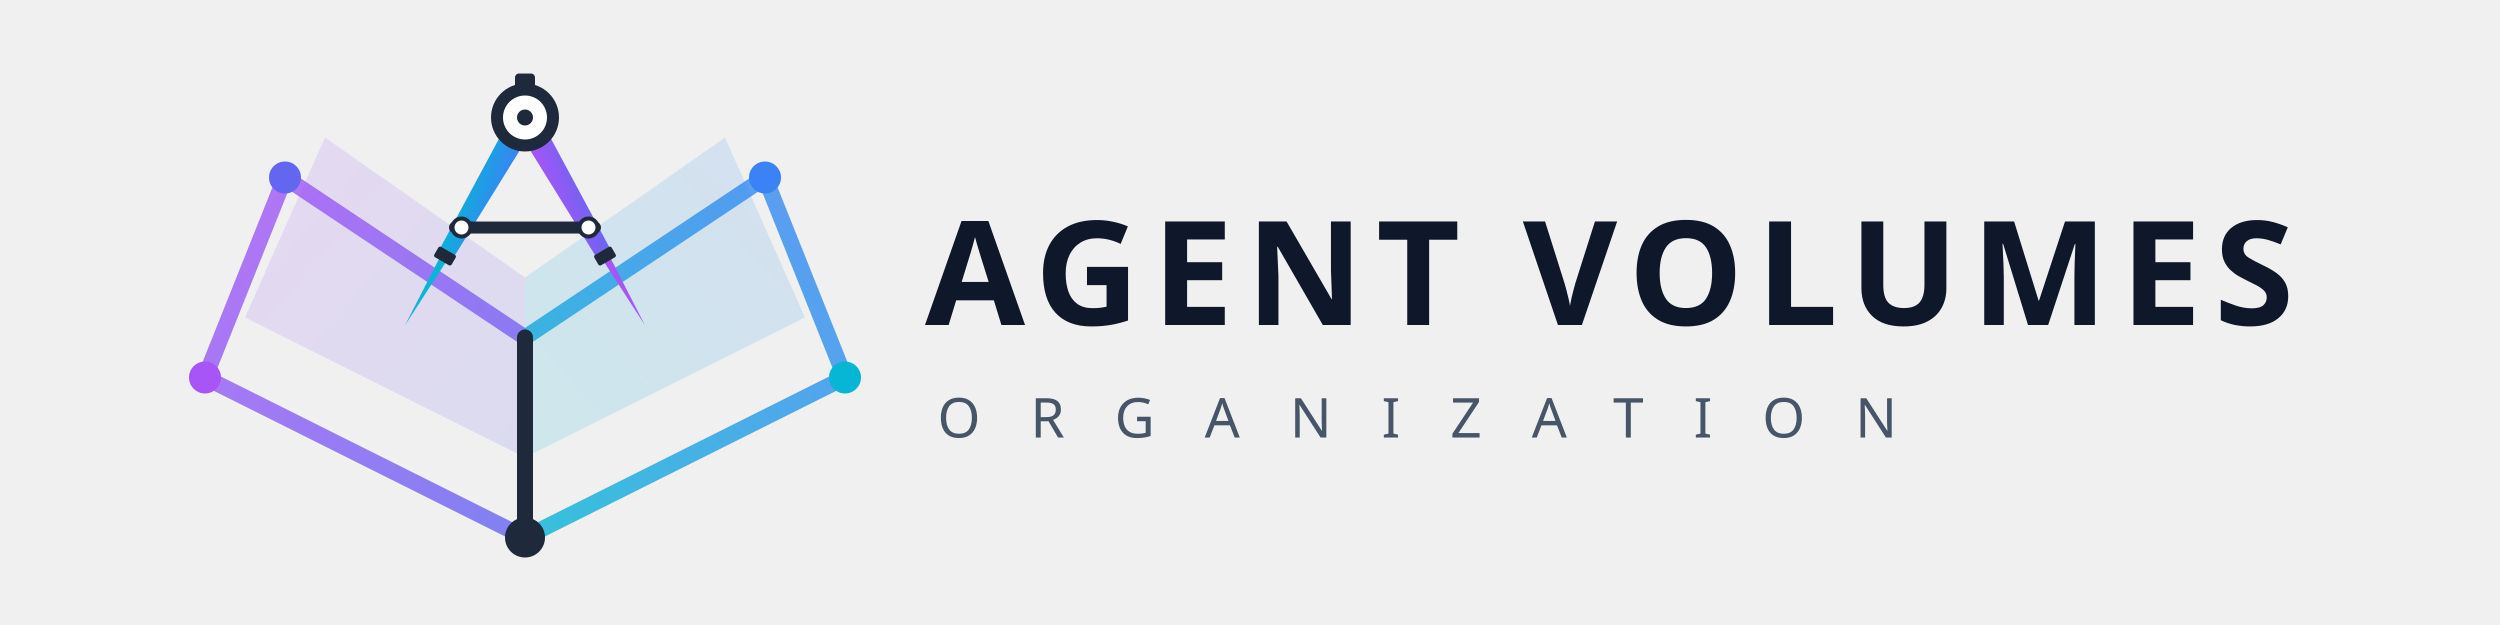
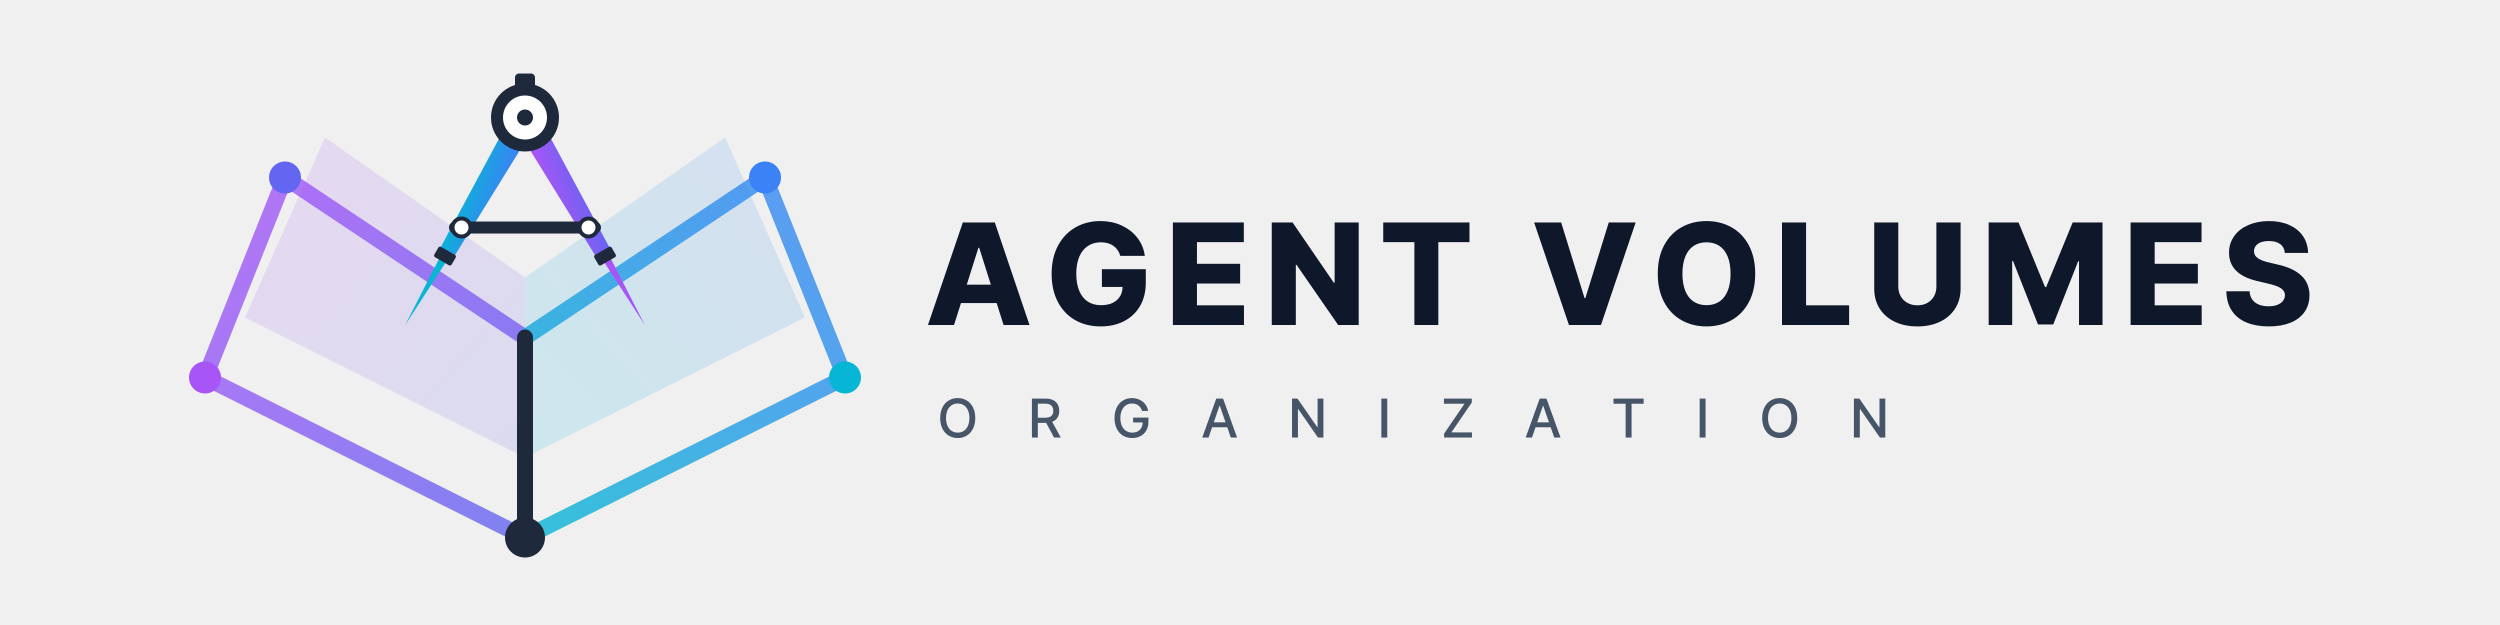
- <svg xmlns="http://www.w3.org/2000/svg" viewBox="0 0 1000 250" width="100%" height="100%">
+ <svg xmlns="http://www.w3.org/2000/svg" viewBox="0 0 1000 250">
  <defs>
-     <style>
-       @font-face {
-         font-family: 'Pretendard Std Variable';
-         font-weight: 45 920;
-         font-display: swap;
-         src: url('https://cdn.jsdelivr.net/gh/orioncactus/pretendard@v1.3.9/packages/pretendard-std/dist/web/variable/woff2-dynamic-subset/PretendardStdVariable.subset.6.woff2') format('woff2-variations');
-       }
-     </style>
-     <linearGradient id="leftPage" x1="100%" y1="100%" x2="0%" y2="0%">
+     <linearGradient id="agent-volumes-logo-banner-light-theme-without-bg-4-1_svg__a" x1="100%" x2="0%" y1="100%" y2="0%">
      <stop offset="0%" stop-color="#6366f1" />
      <stop offset="100%" stop-color="#a855f7" />
    </linearGradient>
-     <linearGradient id="rightPage" x1="0%" y1="100%" x2="100%" y2="0%">
+     <linearGradient id="agent-volumes-logo-banner-light-theme-without-bg-4-1_svg__b" x1="0%" x2="100%" y1="100%" y2="0%">
      <stop offset="0%" stop-color="#06b6d4" />
      <stop offset="100%" stop-color="#3b82f6" />
    </linearGradient>
  </defs>
-   <g transform="translate(210, 135) scale(0.8)">
-     <path d="M 0 60 L -140 -10 L -100 -100 L 0 -30 Z" fill="url(#leftPage)" opacity="0.15" />
-     <path d="M 0 60 L 140 -10 L 100 -100 L 0 -30 Z" fill="url(#rightPage)" opacity="0.15" />
-     <path d="M 0 100 L -160 20 L -120 -80 L 0 0 Z" fill="none" stroke="url(#leftPage)" stroke-width="8" stroke-linejoin="round" opacity="0.8" />
-     <path d="M 0 100 L 160 20 L 120 -80 L 0 0 Z" fill="none" stroke="url(#rightPage)" stroke-width="8" stroke-linejoin="round" opacity="0.8" />
-     <line x1="0" y1="100" x2="0" y2="0" stroke="#1e293b" stroke-width="8" stroke-linecap="round" />
-     <rect x="-5" y="-132" width="10" height="12" rx="2" fill="#1e293b" />
-     <g transform="translate(0, -110) rotate(-30)">
-       <polygon points="-6,14 6,14 4,80 -4,80" fill="url(#leftPage)" />
-       <polygon points="-2,80 2,80 0,120" fill="#a855f7" />
-       <rect x="-5" y="77" width="10" height="6" rx="1" fill="#1e293b" />
+   <g transform="matrix(.8 0 0 .8 210 135)">
+     <path fill="url(#agent-volumes-logo-banner-light-theme-without-bg-4-1_svg__a)" d="m0 60-140-70 40-90L0-30Z" opacity=".15" />
+     <path fill="url(#agent-volumes-logo-banner-light-theme-without-bg-4-1_svg__b)" d="m0 60 140-70-40-90L0-30Z" opacity=".15" />
+     <path fill="none" stroke="url(#agent-volumes-logo-banner-light-theme-without-bg-4-1_svg__a)" stroke-linejoin="round" stroke-width="8" d="m0 100-160-80 40-100L0 0Z" opacity=".8" />
+     <path fill="none" stroke="url(#agent-volumes-logo-banner-light-theme-without-bg-4-1_svg__b)" stroke-linejoin="round" stroke-width="8" d="m0 100 160-80-40-100L0 0Z" opacity=".8" />
+     <path stroke="#1e293b" stroke-linecap="round" stroke-width="8" d="M0 100V0" />
+     <rect width="10" height="12" x="-5" y="-132" fill="#1e293b" rx="2" />
+     <g transform="rotate(-30 -205.263 -55)">
+       <path fill="url(#agent-volumes-logo-banner-light-theme-without-bg-4-1_svg__a)" d="M-6 14H6L4 80h-8z" />
+       <path fill="#a855f7" d="M-2 80h4l-2 40z" />
+       <rect width="10" height="6" x="-5" y="77" fill="#1e293b" rx="1" />
    </g>
-     <g transform="translate(0, -110) rotate(30)">
-       <polygon points="-6,14 6,14 4,80 -4,80" fill="url(#rightPage)" />
-       <polygon points="-2,80 2,80 0,120" fill="#06b6d4" />
-       <rect x="-5" y="77" width="10" height="6" rx="1" fill="#1e293b" />
+     <g transform="rotate(30 205.263 -55)">
+       <path fill="url(#agent-volumes-logo-banner-light-theme-without-bg-4-1_svg__b)" d="M-6 14H6L4 80h-8z" />
+       <path fill="#06b6d4" d="M-2 80h4l-2 40z" />
+       <rect width="10" height="6" x="-5" y="77" fill="#1e293b" rx="1" />
    </g>
-     <g transform="translate(0, -55)">
-       <rect x="-38" y="-3" width="76" height="6" rx="3" fill="#1e293b" />
-       <circle cx="-31.75" cy="0" r="4.5" fill="#ffffff" stroke="#1e293b" stroke-width="2" />
-       <circle cx="31.75" cy="0" r="4.5" fill="#ffffff" stroke="#1e293b" stroke-width="2" />
+     <g transform="translate(0 -55)">
+       <rect width="76" height="6" x="-38" y="-3" fill="#1e293b" rx="3" />
+       <circle cx="-31.75" r="4.5" fill="#fff" stroke="#1e293b" stroke-width="2" />
+       <circle cx="31.75" r="4.5" fill="#fff" stroke="#1e293b" stroke-width="2" />
    </g>
-     <circle cx="0" cy="-110" r="14" fill="#ffffff" stroke="#1e293b" stroke-width="6" />
-     <circle cx="0" cy="-110" r="4" fill="#1e293b" />
-     <circle cx="0" cy="100" r="10" fill="#1e293b" />
+     <circle cy="-110" r="14" fill="#fff" stroke="#1e293b" stroke-width="6" />
+     <circle cy="-110" r="4" fill="#1e293b" />
+     <circle cy="100" r="10" fill="#1e293b" />
    <circle cx="-160" cy="20" r="8" fill="#a855f7" />
    <circle cx="160" cy="20" r="8" fill="#06b6d4" />
    <circle cx="-120" cy="-80" r="8" fill="#6366f1" />
    <circle cx="120" cy="-80" r="8" fill="#3b82f6" />
  </g>
-   <text x="370" y="130" font-family="'Pretendard Std Variable', sans-serif" font-size="58" font-weight="800" fill="#0f172a" text-anchor="start" letter-spacing="5">AGENT VOLUMES</text>
-   <text x="375" y="175" font-family="'Pretendard Std Variable', sans-serif" font-size="22" font-weight="500" fill="#475569" text-anchor="start" letter-spacing="20">ORGANIZATION</text>
+   <path fill="#0f172a" d="m371.19 130 13.933-41.008h12.8L411.802 130h-10.365l-2.776-8.78h-14.273L381.61 130Zm25.148-16.143-4.645-14.726h-.34l-4.644 14.726Zm44.025-16.935q-3.002 0-5.225 1.473-2.223 1.472-3.427 4.29-1.203 2.818-1.203 6.754 0 3.994 1.16 6.826 1.162 2.832 3.371 4.318 2.209 1.487 5.324 1.487 4.05 0 6.316-1.968t2.35-5.338h-8.27v-7.08h17.56v5.38q0 5.353-2.295 9.318t-6.386 6.075-9.331 2.11q-5.834 0-10.28-2.55-4.447-2.548-6.91-7.306-2.465-4.758-2.465-11.158 0-6.542 2.563-11.314t6.995-7.293 9.927-2.52q4.673 0 8.538 1.784t6.302 4.956 2.945 7.193h-9.799q-.736-2.605-2.747-4.021-2.01-1.416-5.013-1.416m28.789-7.93h28.377v7.873h-18.748v8.666h17.276v7.873H478.78v8.723h18.805V130h-28.434ZM543.48 130h-8.212l-16.653-24.072h-.283V130h-9.629V88.992h8.326l16.483 24.072h.34V88.992h9.628Zm9.815-41.008h34.494v7.873h-12.46V130h-9.573V96.865h-12.461Zm80.518 30.246h.34l9.345-30.246h10.762L640.383 130h-12.801l-13.934-41.008h10.819Zm48.783 11.328q-5.58 0-9.997-2.492-4.418-2.492-6.953-7.25t-2.535-11.328q0-6.599 2.535-11.356 2.535-4.758 6.953-7.236t9.997-2.478q5.55 0 9.983 2.478 4.432 2.478 6.966 7.236 2.535 4.757 2.535 11.356t-2.535 11.357-6.966 7.235-9.983 2.478m0-33.644q-3.002 0-5.169 1.444-2.166 1.445-3.313 4.277t-1.147 6.853 1.147 6.854 3.313 4.276 5.169 1.444 5.168-1.444 3.314-4.276 1.147-6.854-1.147-6.853-3.314-4.277-5.168-1.444m30.204-7.93h9.63v33.135h17.218V130h-26.847Zm71.44 0v26.451q0 4.532-2.166 7.958t-6.075 5.296-9.034 1.87q-5.154 0-9.063-1.87-3.908-1.869-6.06-5.296-2.153-3.426-2.153-7.958v-26.45h9.63v25.657q0 2.153.962 3.852.963 1.7 2.705 2.662 1.742.963 3.979.963t3.965-.963 2.676-2.662.949-3.852V88.992Zm23.182 0 10.592 25.828h.453l10.592-25.828h11.95V130h-9.402v-25.488h-.34l-9.968 25.261h-6.117l-9.97-25.375h-.339V130h-9.402V88.992Zm44.818 0h28.377v7.873H861.87v8.666h17.276v7.873H861.87v8.723h18.805V130H852.24Zm55.297 7.42q-2.86 0-4.404 1.133-1.543 1.133-1.543 2.945 0 1.756 1.586 2.818t4.531 1.713l3.568.85q6.06 1.36 9.275 4.39t3.243 7.844q-.028 3.852-1.968 6.656t-5.58 4.304-8.708 1.501q-5.154 0-8.935-1.571-3.78-1.572-5.876-4.716-2.096-3.143-2.181-7.76h9.289q.17 2.918 2.195 4.461t5.395 1.543q3.002 0 4.758-1.217 1.755-1.218 1.812-3.2-.028-1.756-1.614-2.804t-5.07-1.841l-4.304-1.02q-11.385-2.633-11.385-11.328-.028-3.738 2.025-6.627t5.692-4.474 8.256-1.586q4.673 0 8.184 1.6 3.512 1.6 5.452 4.489t1.997 6.655h-9.29q-.17-2.266-1.812-3.512t-4.588-1.246" />
+   <path fill="#475569" d="M383.1 175.215q-2.03 0-3.626-.972-1.595-.972-2.497-2.783-.903-1.81-.903-4.237 0-2.439.903-4.249.902-1.81 2.497-2.777t3.626-.967q2.008 0 3.604.967 1.595.967 2.497 2.777.903 1.81.903 4.249 0 2.427-.903 4.237-.902 1.81-2.497 2.783-1.596.972-3.604.972m0-13.815q-1.354 0-2.417.677-1.064.677-1.665 1.987-.602 1.311-.602 3.159t.602 3.158 1.665 1.987 2.417.677q1.342 0 2.4-.677 1.059-.677 1.66-1.993.602-1.315.602-3.152 0-1.848-.602-3.159-.601-1.31-1.66-1.987t-2.4-.677m29.668-1.955h5.543q1.761 0 2.97.613 1.208.612 1.815 1.713t.607 2.551q0 1.59-.72 2.729-.72 1.138-2.116 1.665l3.438 6.284h-2.686l-3.158-5.865h-3.33V175h-2.363Zm5.306 7.649q1.676 0 2.46-.704.784-.703.784-2.068 0-1.375-.79-2.116-.789-.741-2.454-.741h-2.943v5.629Zm34.717-5.694q-1.321 0-2.38.683-1.057.682-1.659 1.998t-.602 3.142q0 1.837.607 3.147t1.681 1.993 2.46.682q1.236 0 2.17-.494.935-.494 1.456-1.413.52-.918.542-2.154h-3.824v-1.955h6.123v1.762q0 1.934-.827 3.39-.827 1.455-2.304 2.244t-3.357.79q-2.095 0-3.695-.972t-2.487-2.783-.886-4.237.891-4.238 2.476-2.782 3.594-.973q1.665 0 3.045.65t2.277 1.816 1.166 2.67h-2.428q-.44-1.408-1.477-2.187t-2.562-.779m28.121 13.6 5.586-15.555h2.729L494.834 175h-2.514l-1.418-4.104h-6.058L483.426 175Zm9.303-6.08-2.299-6.639h-.107l-2.288 6.639Zm39.142 6.08h-2.17l-7.884-11.365h-.13V175h-2.362v-15.555h2.191l7.885 11.387h.15v-11.387h2.32Zm25.543 0h-2.363v-15.555h2.363Zm22.75-1.568 8.164-11.946h-8.25v-2.04h11.15v1.568l-8.163 11.945h8.228V175H577.65ZM610.283 175l5.586-15.555h2.729L624.205 175h-2.514l-1.418-4.104h-6.058L612.797 175Zm9.303-6.08-2.299-6.639h-.107l-2.288 6.639Zm25.822-9.475h12.053v2.041h-4.834V175h-2.363v-13.514h-4.856ZM682.23 175h-2.363v-15.555h2.363Zm29.668.215q-2.03 0-3.625-.972t-2.498-2.783-.902-4.237q0-2.439.902-4.249.903-1.81 2.498-2.777t3.625-.967q2.01 0 3.604.967 1.596.967 2.498 2.777t.902 4.249q0 2.427-.902 4.237t-2.498 2.783-3.604.972m0-13.815q-1.353 0-2.417.677t-1.665 1.987-.601 3.159.601 3.158 1.665 1.987q1.064.677 2.417.677 1.343 0 2.401-.677t1.66-1.993.602-3.152q0-1.848-.602-3.159t-1.66-1.987-2.4-.677m42.214 13.6h-2.17l-7.884-11.365h-.13V175h-2.363v-15.555h2.192l7.885 11.387h.15v-11.387h2.32Z" />
</svg>
